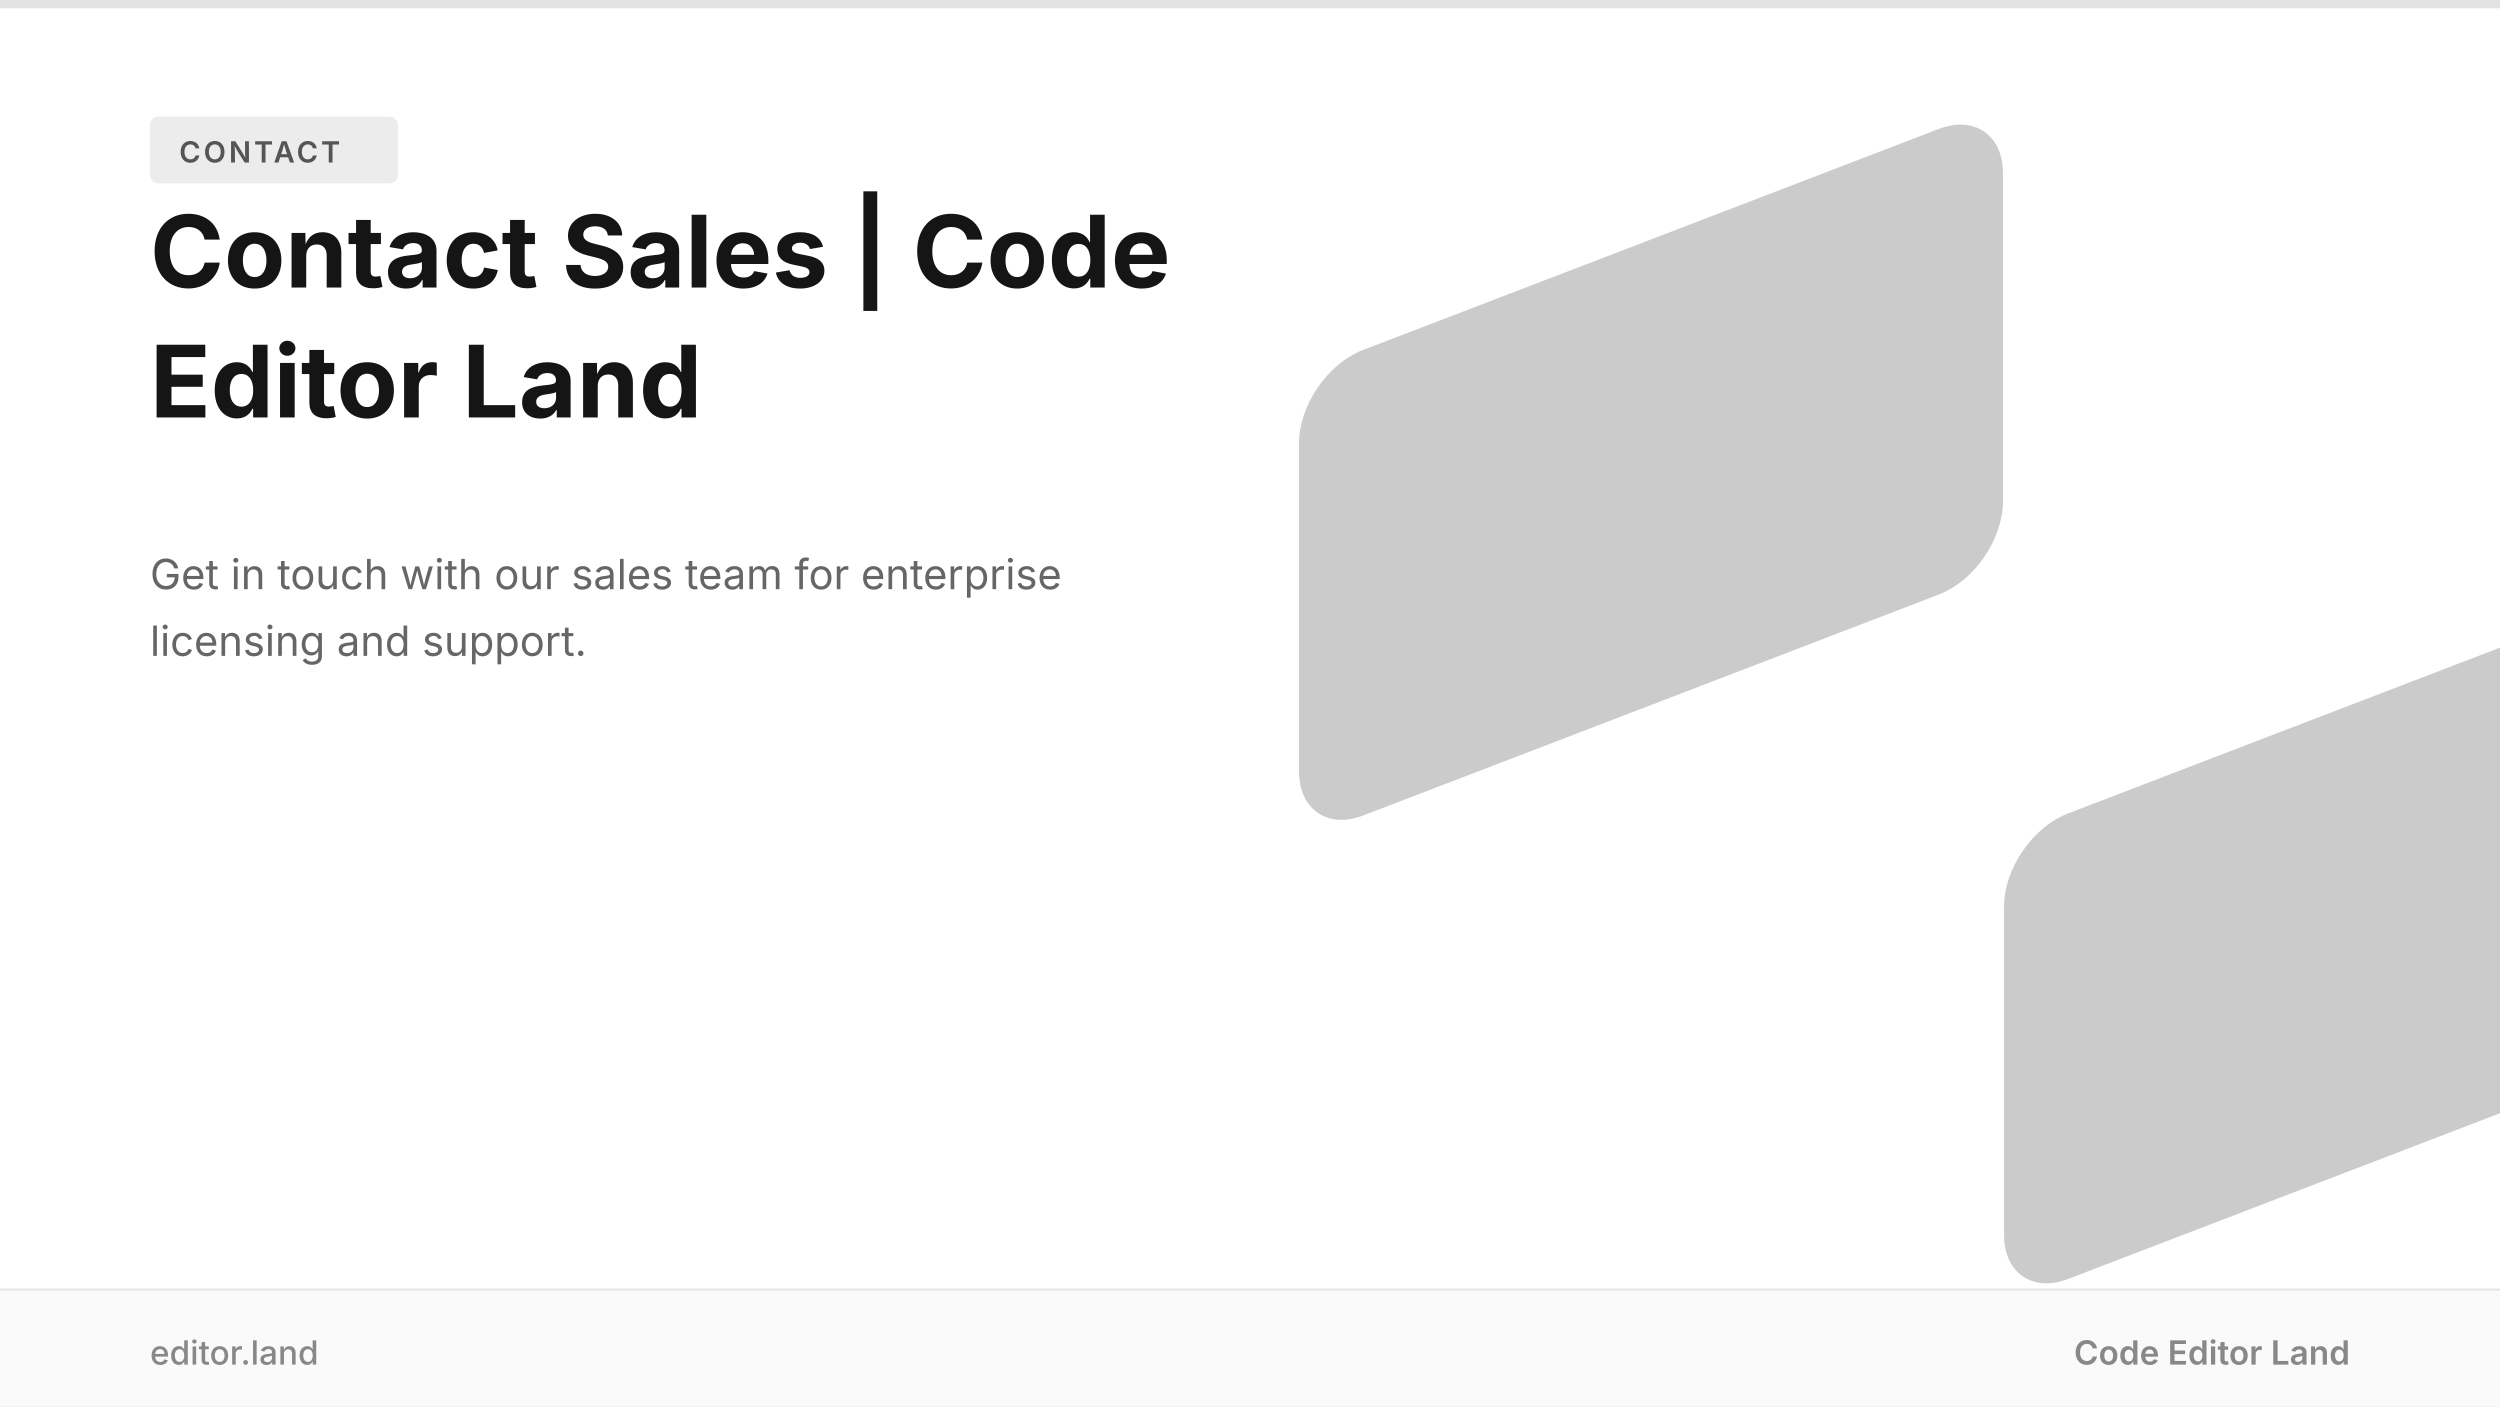
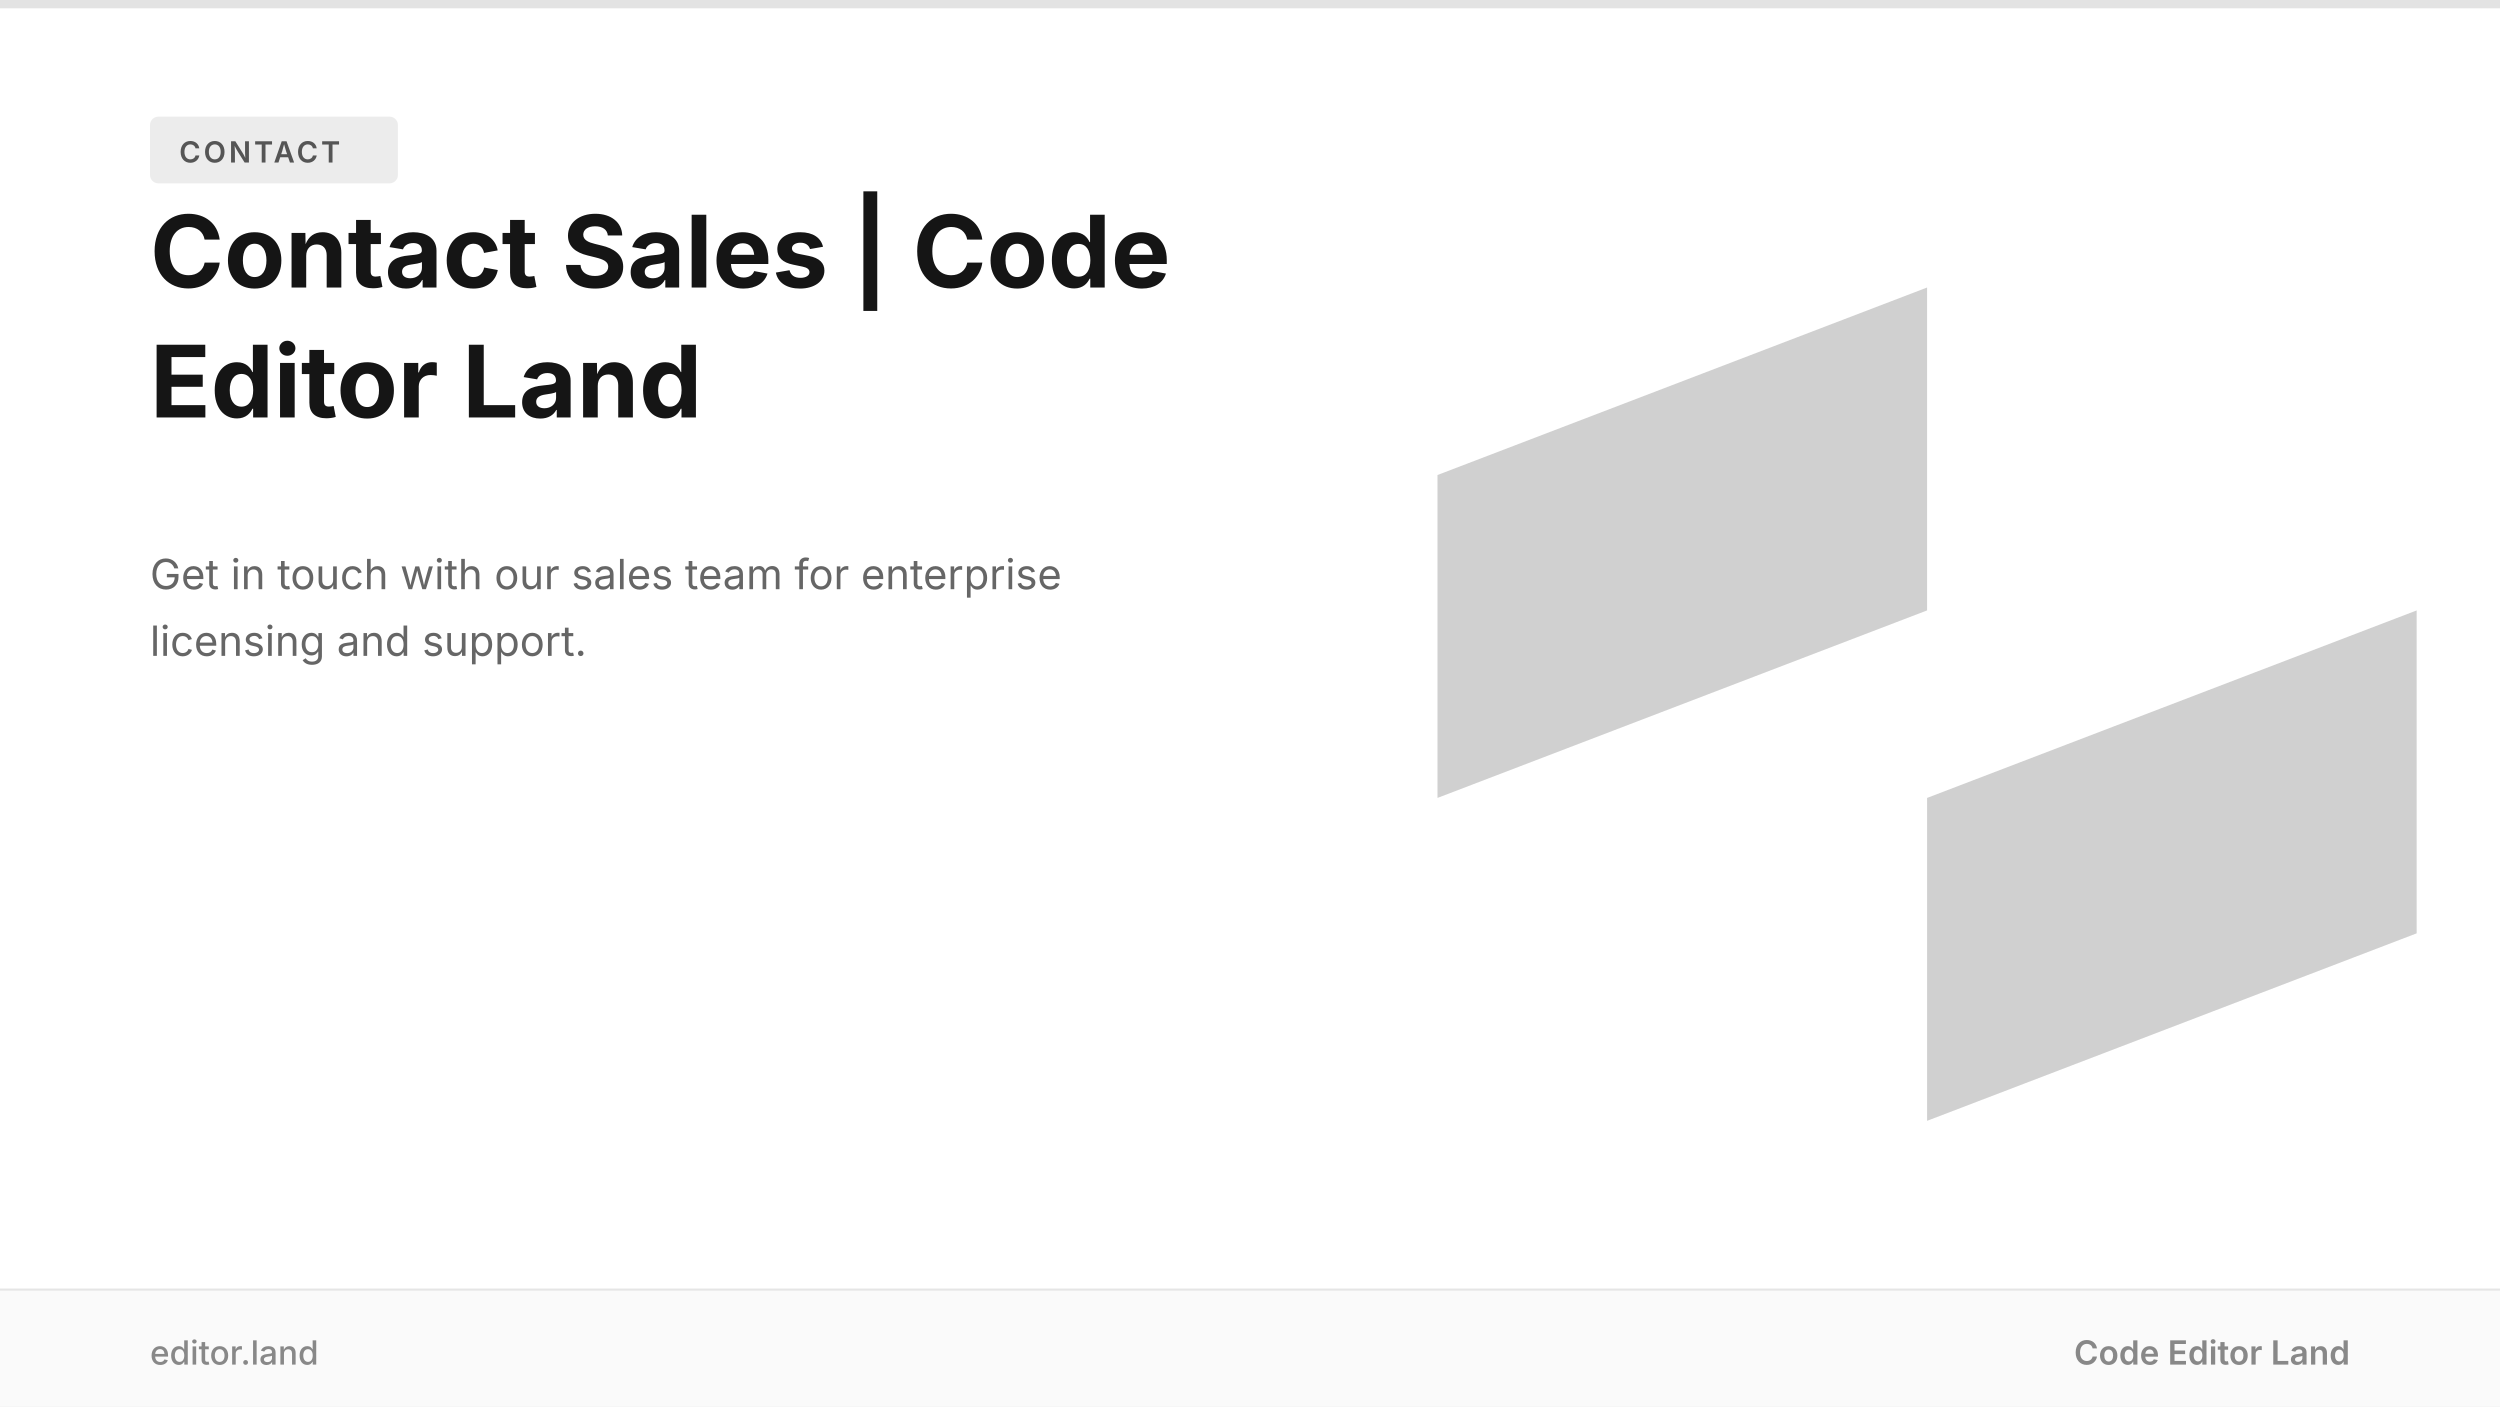
<svg xmlns="http://www.w3.org/2000/svg" width="1200" height="675" viewBox="0 0 1200 675">
  <path fill="#fff" d="M0 0h1200v675H0z" />
  <path fill="#151515" fill-opacity=".12" d="M0 0h1200v4H0z" />
-   <g fill="#151515" fill-opacity=".22" transform="matrix(.36 0 0 .36 623 50)">
-     <rect width="1005.28" height="620.771" rx="91.389" transform="matrix(-.93358 .35837 0 1 940 .24)" />
-     <rect width="1005.28" height="620.771" rx="91.389" transform="matrix(-.93358 .35837 0 1 1880 618.204)" />
-   </g>
+   <path fill="#151515" fill-opacity=".2" d="m925 138-235 90v155l235-90zm235 155-235 90v155l235-90z" />
  <rect width="119" height="32" x="72" y="56" fill="#151515" fill-opacity=".08" rx="4" />
  <text x="86" y="78" fill="#555" font-family="system-ui, -apple-system, 'Segoe UI', sans-serif" font-size="14" font-weight="600" letter-spacing=".1em">CONTACT</text>
  <text x="72" y="138" fill="#151515" font-family="system-ui, -apple-system, 'Segoe UI', sans-serif" font-size="48" font-weight="700">Contact Sales | Code</text>
  <text x="72" y="200.4" fill="#151515" font-family="system-ui, -apple-system, 'Segoe UI', sans-serif" font-size="48" font-weight="700">Editor Land</text>
  <text x="72" y="282.8" fill="#666" font-family="system-ui, -apple-system, 'Segoe UI', sans-serif" font-size="20" font-weight="400">Get in touch with our sales team for enterprise</text>
  <text x="72" y="314.8" fill="#666" font-family="system-ui, -apple-system, 'Segoe UI', sans-serif" font-size="20" font-weight="400">licensing and support.</text>
  <path fill="#fafafa" d="M0 619h1200v56H0z" />
  <path stroke="#e5e5e5" d="M0 619h1200" />
  <text x="72" y="655" fill="#888" font-family="system-ui, -apple-system, 'Segoe UI', sans-serif" font-size="16" font-weight="500">editor.land</text>
  <text x="1128" y="655" fill="#888" font-family="system-ui, -apple-system, 'Segoe UI', sans-serif" font-size="16" font-weight="600" text-anchor="end">Code Editor Land</text>
</svg>
